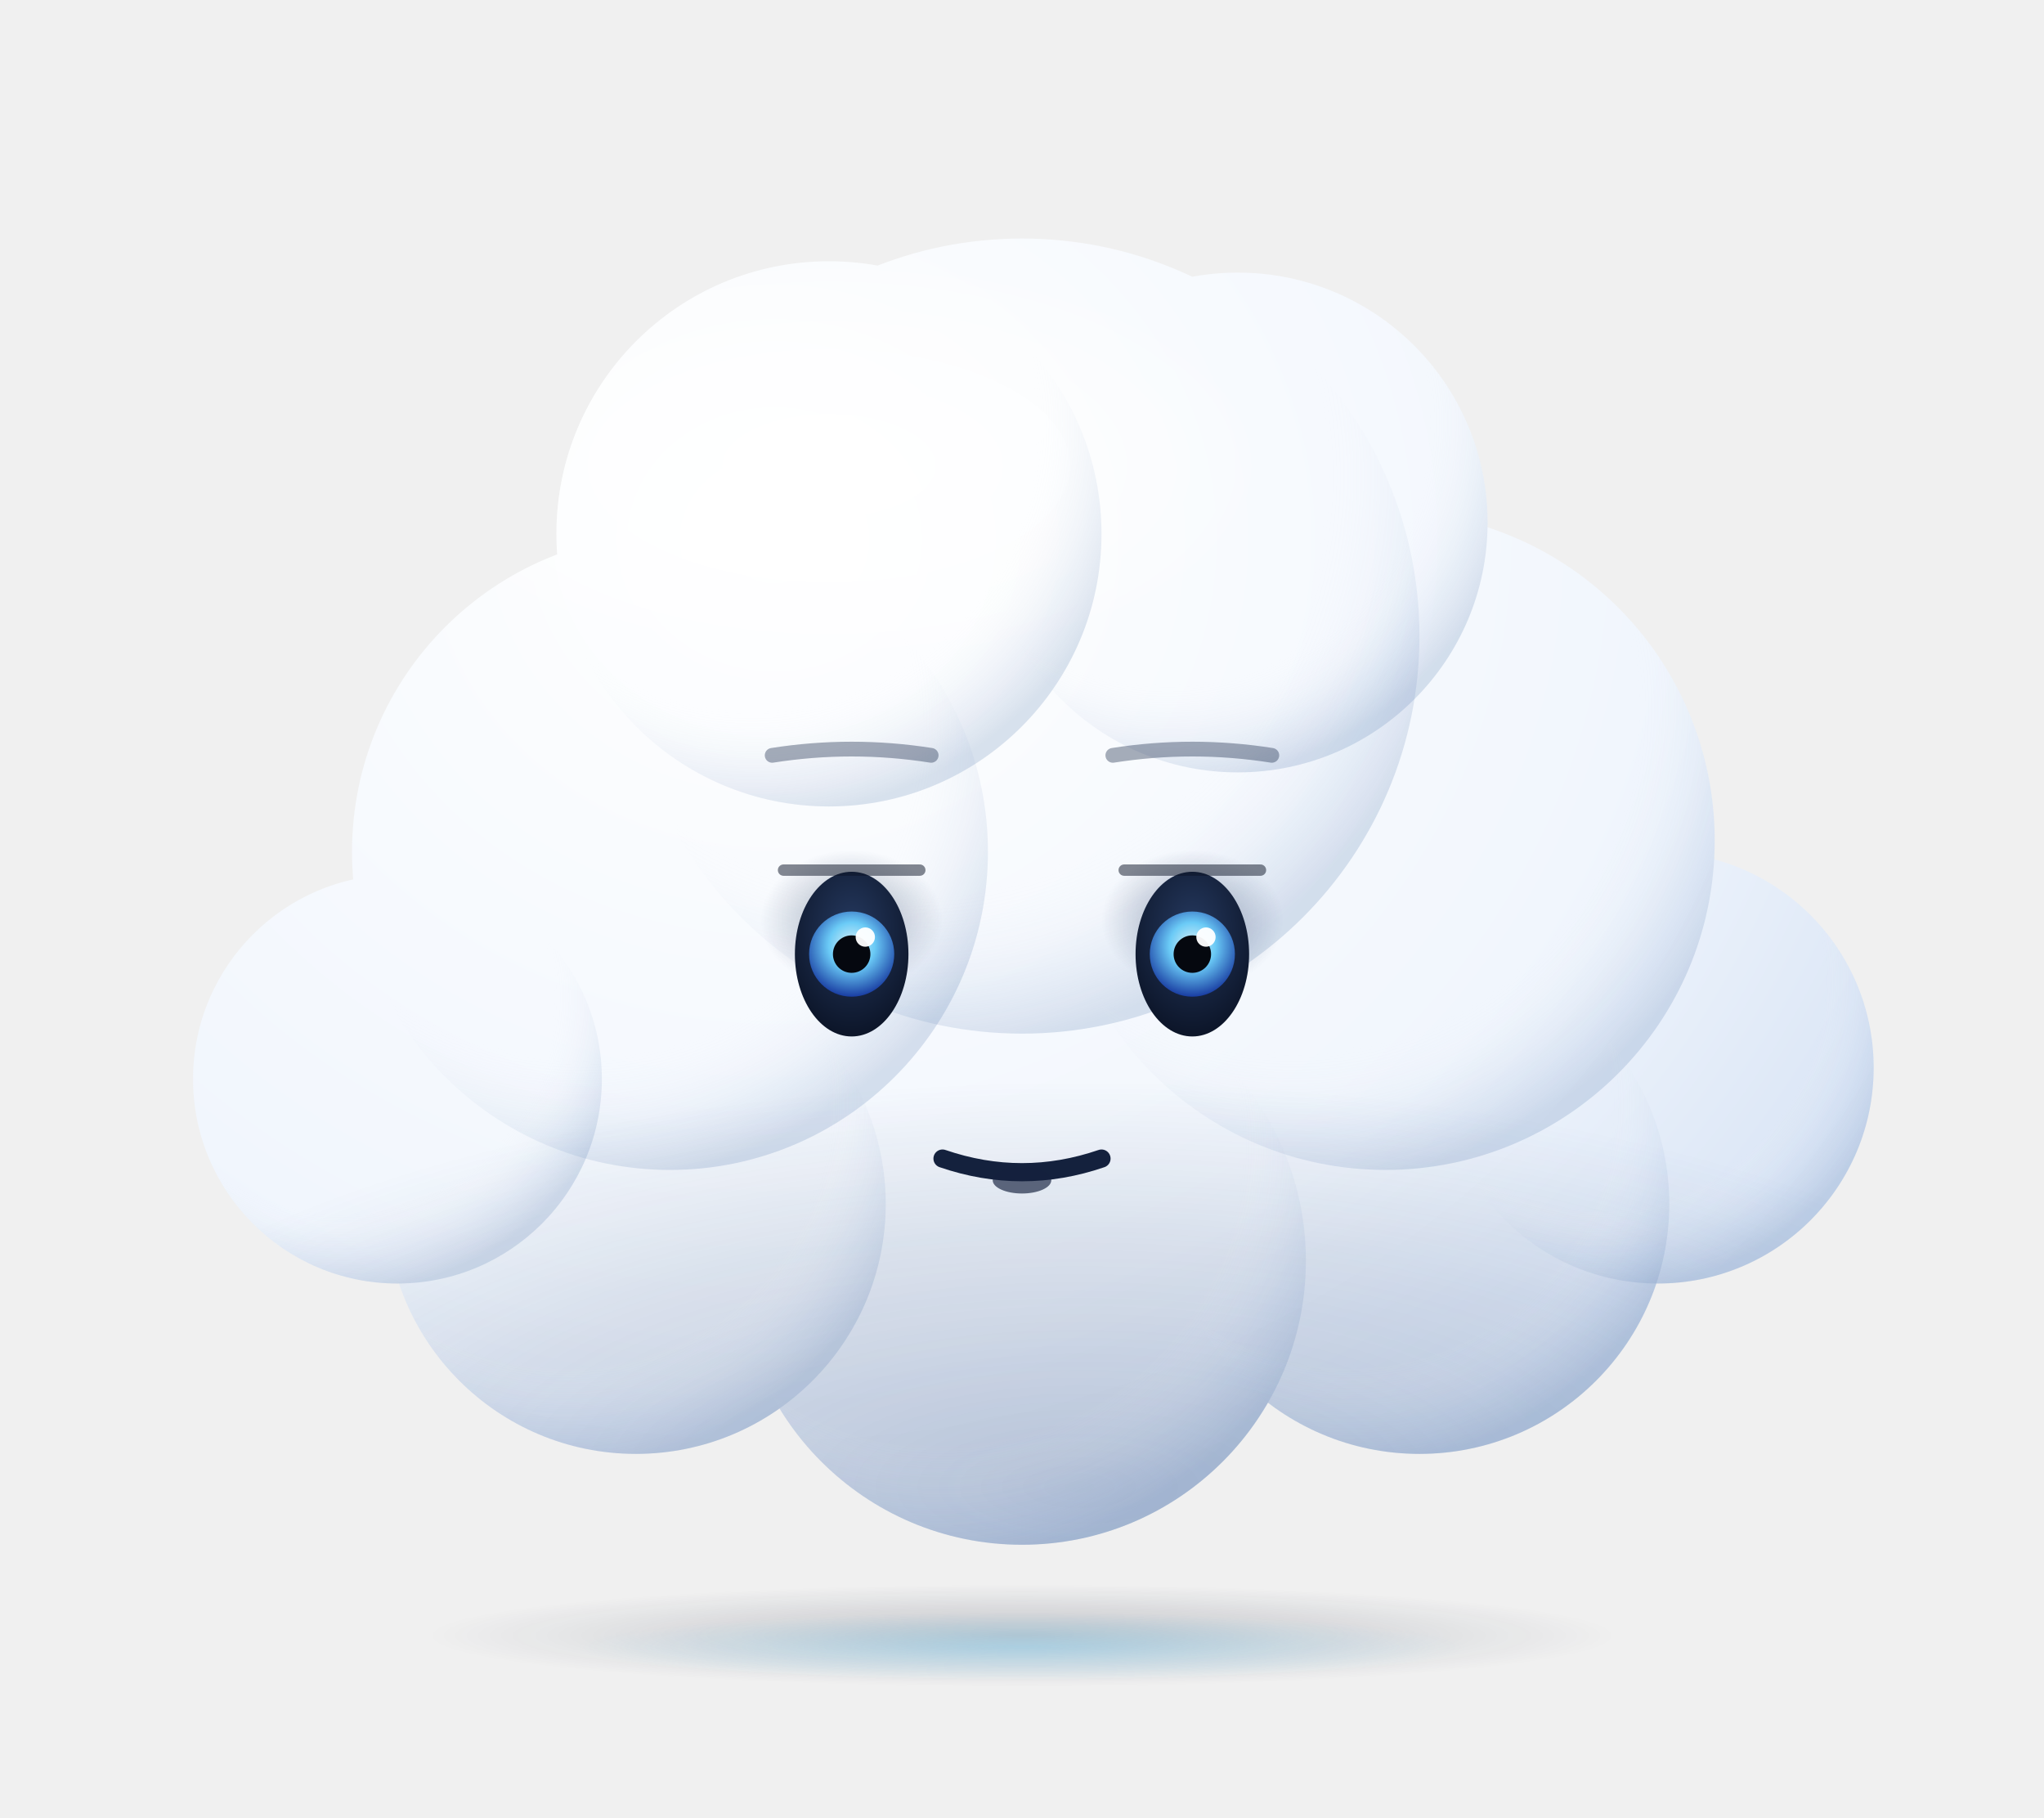
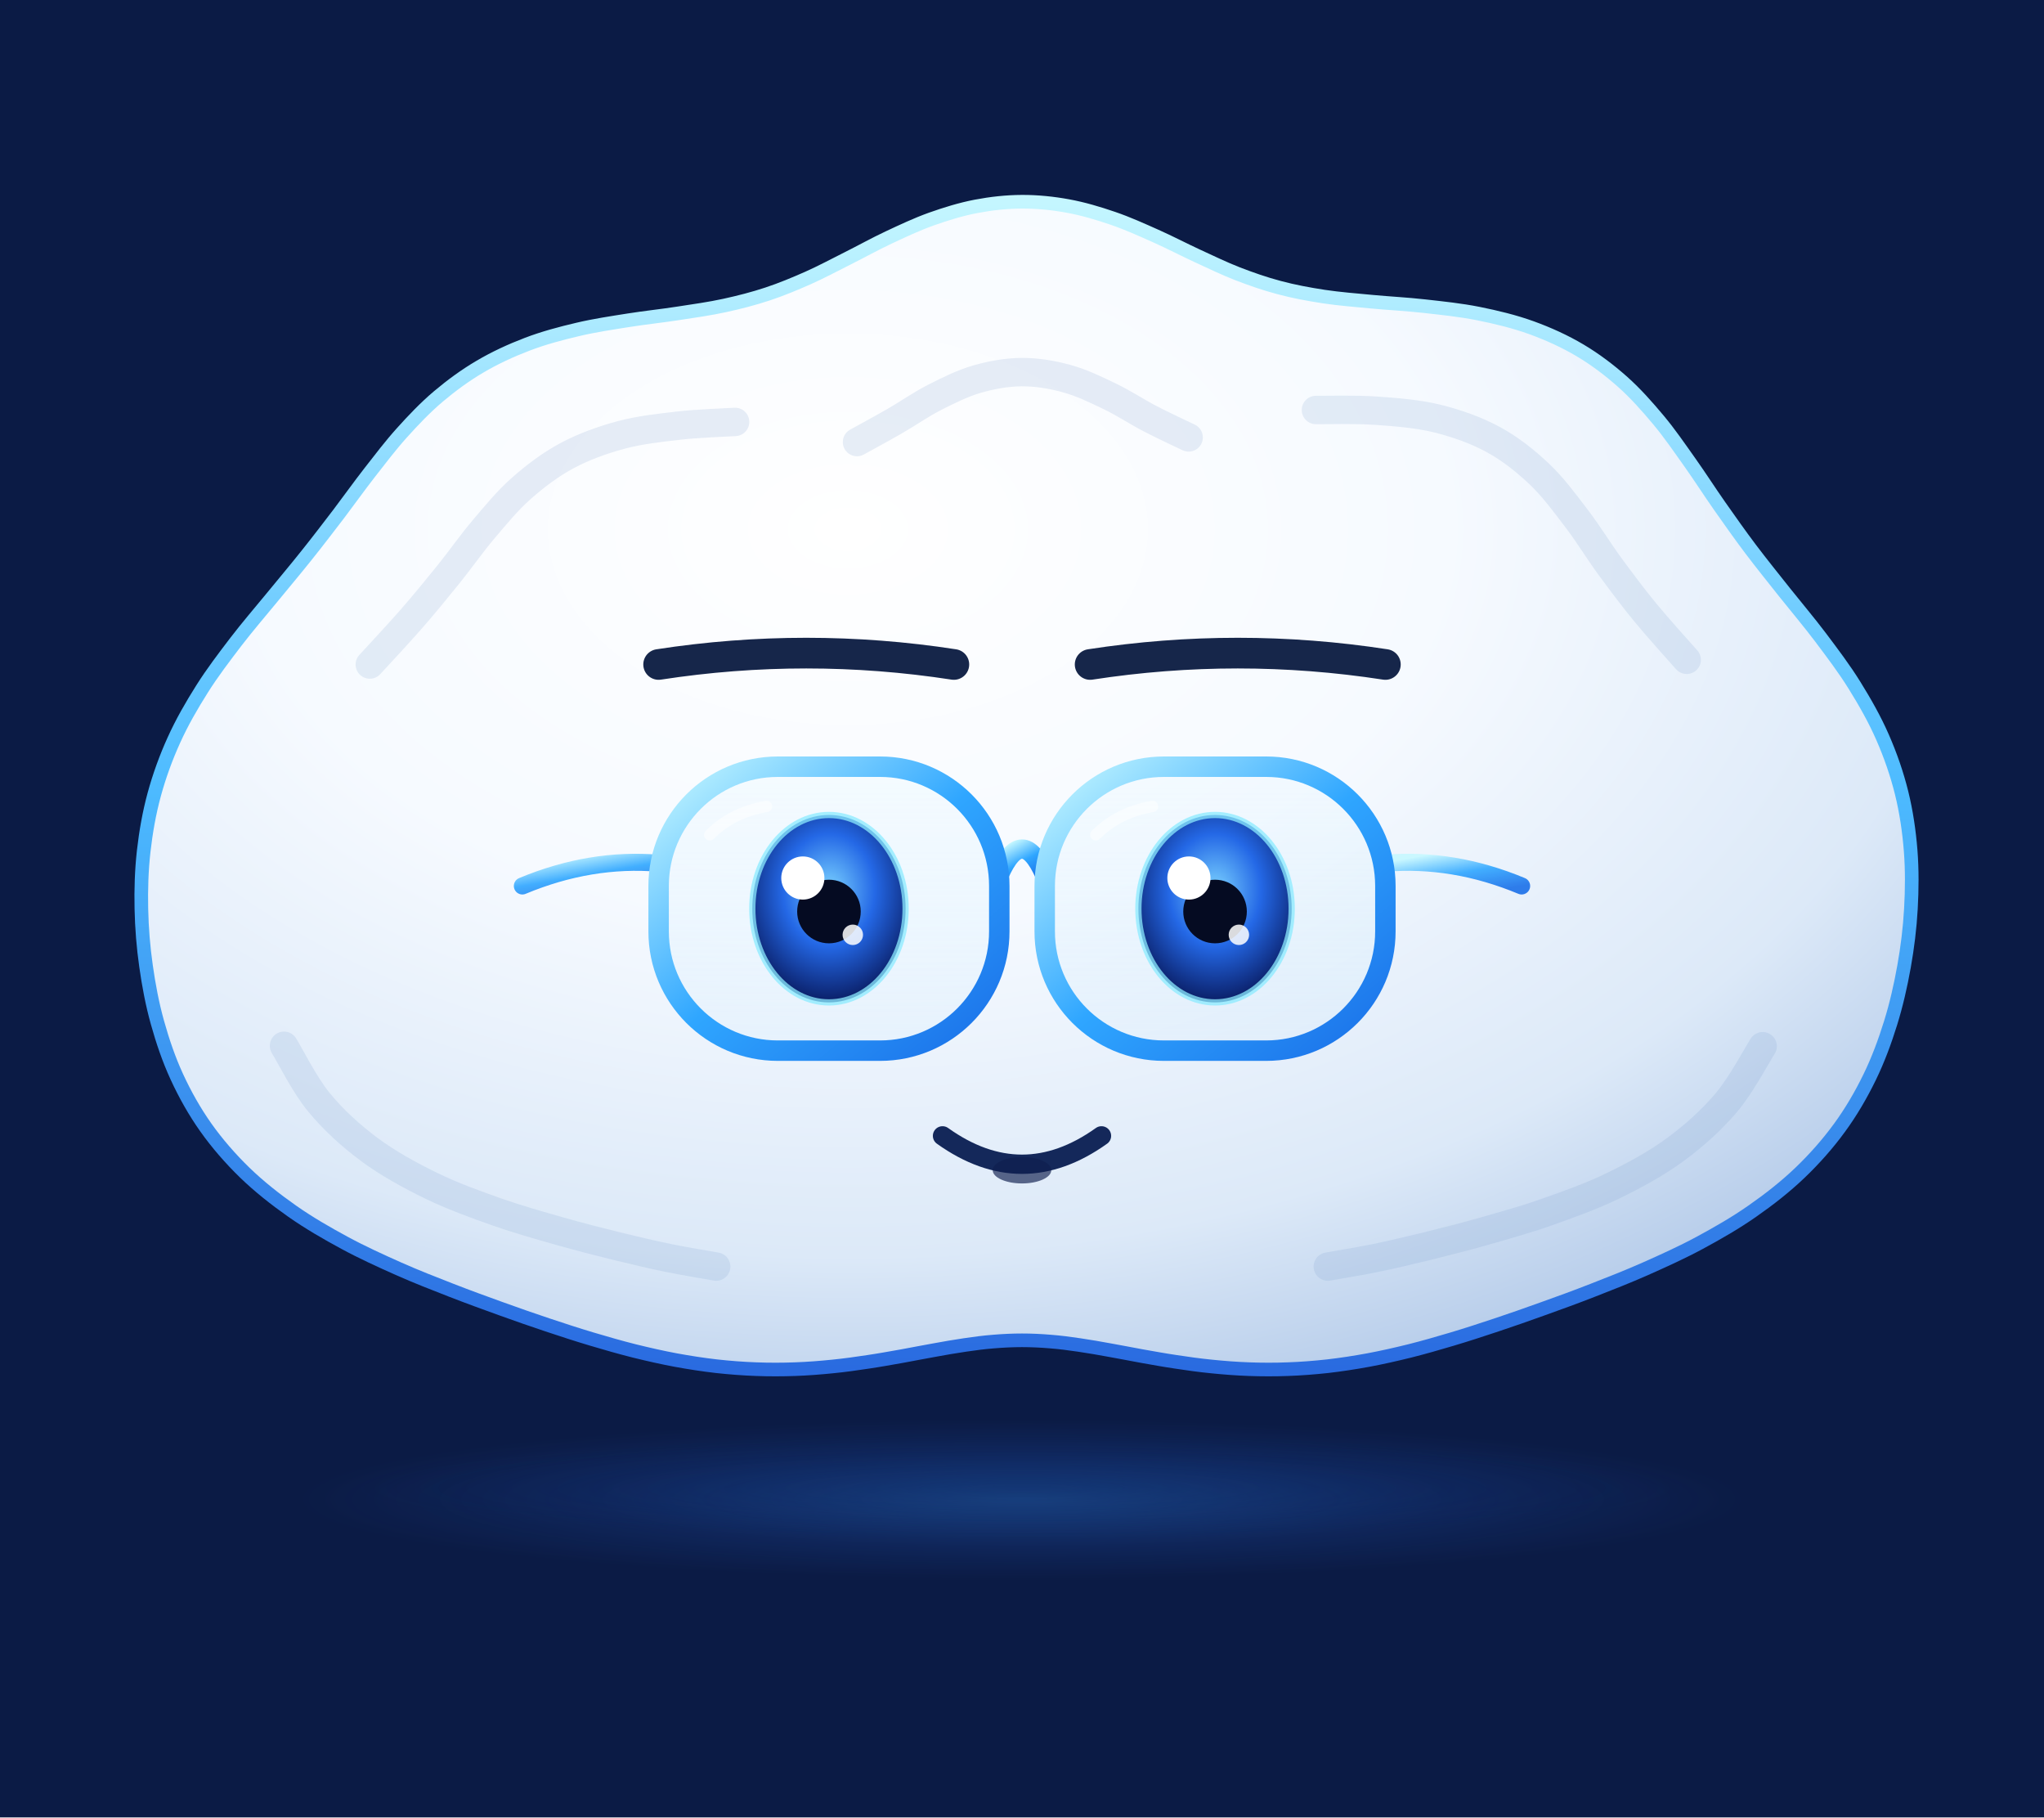
<svg xmlns="http://www.w3.org/2000/svg" viewBox="0 0 360 320" width="720" height="640">
+   <rect width="100%" height="100%" fill="#0B1B45" />
  <defs>
-     <radialGradient id="cl-body" cx="38%" cy="30%" r="78%">
+     <radialGradient id="cl-body" cx="40%" cy="28%" r="80%">
      <stop offset="0" stop-color="#FFFFFF" />
-       <stop offset="0.55" stop-color="#F1F6FD" />
-       <stop offset="0.85" stop-color="#D3E0F3" />
-       <stop offset="1" stop-color="#AAC0DE" />
+       <stop offset="0.42" stop-color="#F6FAFF" />
+       <stop offset="0.78" stop-color="#DCE9F8" />
+       <stop offset="1" stop-color="#B2C9E8" />
    </radialGradient>
-     <radialGradient id="cl-lobe" cx="36%" cy="30%" r="72%">
-       <stop offset="0" stop-color="#FFFFFF" stop-opacity="0" />
-       <stop offset="0.72" stop-color="#FFFFFF" stop-opacity="0" />
-       <stop offset="0.9" stop-color="#7F9CC8" stop-opacity="0.12" />
-       <stop offset="1" stop-color="#5D7FB0" stop-opacity="0.22" />
+     <linearGradient id="cl-rim" x1="0" y1="0" x2="0" y2="1">
+       <stop offset="0" stop-color="#C4F6FF" />
+       <stop offset="0.5" stop-color="#4DBBFF" />
+       <stop offset="1" stop-color="#2A6BE0" />
+     </linearGradient>
+     <linearGradient id="cl-frame" x1="0" y1="0" x2="1" y2="1">
+       <stop offset="0" stop-color="#C6F8FF" />
+       <stop offset="0.5" stop-color="#2FA6FF" />
+       <stop offset="1" stop-color="#1A6FE8" />
+     </linearGradient>
+     <linearGradient id="cl-glass" x1="0" y1="0" x2="0" y2="1">
+       <stop offset="0" stop-color="#E8F8FF" stop-opacity="0.26" />
+       <stop offset="1" stop-color="#9EDBFF" stop-opacity="0.07" />
+     </linearGradient>
+     <linearGradient id="cl-lid" x1="0" y1="0" x2="0" y2="1">
+       <stop offset="0" stop-color="#FFFFFF" />
+       <stop offset="1" stop-color="#DCEAF9" />
+     </linearGradient>
+     <radialGradient id="cl-iris" cx="50%" cy="40%" r="60%">
+       <stop offset="0" stop-color="#7AD2FF" />
+       <stop offset="0.5" stop-color="#2468E6" />
+       <stop offset="1" stop-color="#0A1E66" />
    </radialGradient>
-     <radialGradient id="cl-iris" cx="50%" cy="40%" r="60%">
-       <stop offset="0" stop-color="#E6FAFF" />
-       <stop offset="0.45" stop-color="#6FD3FF" />
-       <stop offset="1" stop-color="#1A3FA8" />
+     <radialGradient id="cl-halo" cx="50%" cy="50%" r="50%">
+       <stop offset="0" stop-color="#3B9BFF" stop-opacity="0.55" />
+       <stop offset="0.6" stop-color="#2F7BFF" stop-opacity="0.18" />
+       <stop offset="1" stop-color="#2F7BFF" stop-opacity="0" />
    </radialGradient>
-     <radialGradient id="cl-eye" cx="50%" cy="35%" r="70%">
-       <stop offset="0" stop-color="#25395F" />
-       <stop offset="1" stop-color="#0A1224" />
-     </radialGradient>
-     <radialGradient id="cl-hi" cx="50%" cy="50%" r="50%">
-       <stop offset="0" stop-color="#FFFFFF" stop-opacity="0.95" />
-       <stop offset="0.6" stop-color="#FFFFFF" stop-opacity="0.45" />
-       <stop offset="1" stop-color="#FFFFFF" stop-opacity="0" />
-     </radialGradient>
-     <radialGradient id="cl-shade" cx="50%" cy="50%" r="50%">
-       <stop offset="0" stop-color="#1E3A6E" stop-opacity="0.24" />
-       <stop offset="0.6" stop-color="#1E3A6E" stop-opacity="0.12" />
-       <stop offset="1" stop-color="#1E3A6E" stop-opacity="0" />
-     </radialGradient>
-     <radialGradient id="cl-socket" cx="50%" cy="50%" r="50%">
-       <stop offset="0" stop-color="#2A3F66" stop-opacity="0.42" />
-       <stop offset="1" stop-color="#2A3F66" stop-opacity="0" />
+     <radialGradient id="cl-coral" cx="50%" cy="50%" r="50%">
+       <stop offset="0" stop-color="#FF8A8A" stop-opacity="0.5" />
+       <stop offset="1" stop-color="#FF8A8A" stop-opacity="0" />
    </radialGradient>
    <radialGradient id="cl-ground" cx="50%" cy="50%" r="50%">
-       <stop offset="0" stop-color="#07102A" stop-opacity="0.6" />
-       <stop offset="1" stop-color="#07102A" stop-opacity="0" />
+       <stop offset="0" stop-color="#0B2A6B" stop-opacity="0.7" />
+       <stop offset="1" stop-color="#0B2A6B" stop-opacity="0" />
    </radialGradient>
-     <radialGradient id="cl-cyan" cx="50%" cy="50%" r="50%">
-       <stop offset="0" stop-color="#6FD3FF" stop-opacity="0.9" />
-       <stop offset="1" stop-color="#6FD3FF" stop-opacity="0" />
-     </radialGradient>
-     <radialGradient id="cl-coral" cx="50%" cy="50%" r="50%">
-       <stop offset="0" stop-color="#FF8A8A" stop-opacity="0.9" />
-       <stop offset="1" stop-color="#FF8A8A" stop-opacity="0" />
-     </radialGradient>
-     <clipPath id="cl-clip">
-       <circle cx="180" cy="112" r="70" />
-       <circle cx="118" cy="150" r="56" />
-       <circle cx="244" cy="148" r="58" />
-       <circle cx="146" cy="94" r="48" />
-       <circle cx="218" cy="92" r="44" />
-       <circle cx="70" cy="190" r="36" />
-       <circle cx="292" cy="188" r="38" />
-       <circle cx="112" cy="212" r="44" />
-       <circle cx="180" cy="222" r="50" />
-       <circle cx="250" cy="212" r="44" />
-     </clipPath>
-     <clipPath id="cl-ell-L">
-       <ellipse cx="150" cy="168" rx="10" ry="14.5" />
-     </clipPath>
-     <clipPath id="cl-ell-R">
-       <ellipse cx="210" cy="168" rx="10" ry="14.5" />
-     </clipPath>
-     <clipPath id="cl-lid-L">
-       <path d="M136 153.21 L164 153.21 L164 198 L136 198 Z" data-k="lidL" />
-     </clipPath>
-     <clipPath id="cl-lid-R">
-       <path d="M196 153.21 L224 153.21 L224 198 L196 198 Z" data-k="lidR" />
-     </clipPath>
  </defs>
-   <ellipse cx="180" cy="288" rx="104" ry="9" fill="url(#cl-ground)" fill-opacity="0.34" data-k="ground" />
-   <ellipse cx="180" cy="290" rx="78" ry="6" fill="url(#cl-cyan)" fill-opacity="0.38" data-k="glowCyan" />
-   <ellipse cx="180" cy="290" rx="60" ry="5" fill="url(#cl-coral)" fill-opacity="0" data-k="glowCoral" />
+   <ellipse cx="180" cy="264" rx="128" ry="14" fill="url(#cl-halo)" fill-opacity="0.6" data-k="glowCyan" />
+   <ellipse cx="180" cy="264" rx="96" ry="10" fill="url(#cl-coral)" fill-opacity="0" data-k="glowCoral" />
+   <ellipse cx="180" cy="262" rx="118" ry="9" fill="url(#cl-ground)" fill-opacity="0.5" data-k="ground" />
  <g transform="translate(0 0) translate(180 160) rotate(0) scale(1 1) translate(-180 -160)" data-k="body">
-     <g clip-path="url(#cl-clip)">
-       <rect x="0" y="0" width="360" height="320" fill="url(#cl-body)" />
-       <ellipse cx="146" cy="82" rx="78" ry="38" fill="url(#cl-hi)" />
-       <ellipse cx="190" cy="262" rx="186" ry="72" fill="url(#cl-shade)" />
-       <circle cx="180" cy="112" r="70" fill="url(#cl-lobe)" />
-       <circle cx="118" cy="150" r="56" fill="url(#cl-lobe)" />
-       <circle cx="244" cy="148" r="58" fill="url(#cl-lobe)" />
-       <circle cx="146" cy="94" r="48" fill="url(#cl-lobe)" />
-       <circle cx="218" cy="92" r="44" fill="url(#cl-lobe)" />
-       <circle cx="70" cy="190" r="36" fill="url(#cl-lobe)" />
-       <circle cx="292" cy="188" r="38" fill="url(#cl-lobe)" />
-       <circle cx="112" cy="212" r="44" fill="url(#cl-lobe)" />
-       <circle cx="180" cy="222" r="50" fill="url(#cl-lobe)" />
-       <circle cx="250" cy="212" r="44" fill="url(#cl-lobe)" />
+     <path d="M336.56 160 C336.37 163.41 335.95 166.83 335.35 170.18 C334.75 173.54 333.99 176.89 332.98 180.14 C331.97 183.39 330.78 186.62 329.28 189.69 C327.78 192.77 326.03 195.78 323.98 198.58 C321.94 201.38 319.57 204.06 317.01 206.51 C314.45 208.96 311.56 211.22 308.61 213.27 C305.67 215.33 302.47 217.16 299.34 218.85 C296.2 220.54 292.94 222.01 289.81 223.4 C286.68 224.79 283.55 226.01 280.55 227.18 C277.54 228.36 274.62 229.42 271.79 230.43 C268.96 231.45 266.24 232.4 263.57 233.29 C260.9 234.18 258.33 235.02 255.78 235.78 C253.23 236.54 250.75 237.25 248.29 237.87 C245.82 238.48 243.39 239.03 240.98 239.48 C238.57 239.92 236.19 240.29 233.83 240.56 C231.46 240.82 229.12 241 226.81 241.08 C224.51 241.17 222.22 241.16 219.98 241.08 C217.75 241 215.54 240.83 213.39 240.61 C211.24 240.4 209.13 240.1 207.09 239.79 C205.04 239.49 203.05 239.12 201.11 238.78 C199.17 238.43 197.29 238.05 195.46 237.73 C193.63 237.4 191.86 237.08 190.11 236.83 C188.37 236.57 186.68 236.35 185 236.22 C183.31 236.08 181.67 236 180 236 C178.33 236 176.69 236.08 175 236.22 C173.32 236.35 171.63 236.57 169.89 236.83 C168.14 237.08 166.37 237.4 164.54 237.73 C162.71 238.05 160.83 238.43 158.89 238.78 C156.95 239.12 154.96 239.49 152.91 239.79 C150.87 240.1 148.76 240.4 146.61 240.61 C144.46 240.83 142.25 241 140.02 241.08 C137.78 241.16 135.49 241.17 133.19 241.08 C130.88 241 128.54 240.82 126.17 240.56 C123.81 240.29 121.43 239.92 119.02 239.48 C116.61 239.03 114.18 238.48 111.71 237.87 C109.25 237.25 106.77 236.54 104.22 235.78 C101.67 235.02 99.1 234.18 96.43 233.29 C93.76 232.4 91.04 231.45 88.21 230.43 C85.38 229.41 82.46 228.35 79.46 227.18 C76.45 226.01 73.32 224.79 70.19 223.4 C67.07 222.01 63.81 220.53 60.69 218.84 C57.56 217.15 54.37 215.31 51.44 213.25 C48.51 211.19 45.64 208.93 43.1 206.47 C40.57 204.01 38.24 201.33 36.25 198.52 C34.26 195.71 32.57 192.69 31.15 189.61 C29.73 186.53 28.64 183.3 27.73 180.05 C26.82 176.8 26.19 173.45 25.72 170.11 C25.24 166.77 24.97 163.38 24.9 160 C24.83 156.62 24.93 153.21 25.31 149.86 C25.69 146.51 26.28 143.14 27.17 139.88 C28.06 136.62 29.23 133.39 30.64 130.29 C32.04 127.19 33.77 124.19 35.59 121.31 C37.41 118.42 39.51 115.68 41.55 113 C43.6 110.33 45.79 107.79 47.86 105.27 C49.93 102.74 51.99 100.3 53.95 97.84 C55.92 95.38 57.78 92.94 59.64 90.51 C61.49 88.07 63.24 85.61 65.1 83.22 C66.96 80.84 68.78 78.43 70.79 76.2 C72.8 73.97 74.89 71.77 77.18 69.83 C79.48 67.89 81.94 66.08 84.55 64.55 C87.16 63.01 89.98 61.71 92.84 60.62 C95.71 59.52 98.75 58.71 101.74 58.01 C104.72 57.3 107.81 56.85 110.76 56.38 C113.72 55.91 116.67 55.61 119.48 55.17 C122.29 54.74 125.01 54.36 127.62 53.79 C130.24 53.22 132.72 52.58 135.17 51.77 C137.62 50.96 139.94 49.99 142.3 48.95 C144.66 47.9 146.95 46.67 149.32 45.48 C151.68 44.3 154.04 42.98 156.49 41.83 C158.94 40.68 161.45 39.5 164.01 38.58 C166.58 37.67 169.23 36.85 171.89 36.34 C174.56 35.83 177.3 35.53 180 35.52 C182.7 35.51 185.44 35.79 188.11 36.28 C190.78 36.77 193.43 37.56 196 38.44 C198.58 39.32 201.09 40.46 203.56 41.56 C206.03 42.66 208.41 43.91 210.81 45.02 C213.21 46.12 215.54 47.26 217.95 48.2 C220.37 49.13 222.76 49.97 225.3 50.64 C227.83 51.32 230.42 51.8 233.15 52.22 C235.89 52.63 238.74 52.85 241.7 53.13 C244.66 53.41 247.77 53.56 250.89 53.91 C254 54.26 257.26 54.59 260.4 55.22 C263.54 55.85 266.73 56.62 269.72 57.7 C272.7 58.78 275.63 60.11 278.3 61.7 C280.98 63.29 283.48 65.19 285.78 67.23 C288.08 69.28 290.14 71.61 292.11 73.97 C294.09 76.34 295.83 78.89 297.62 81.41 C299.41 83.93 301.06 86.52 302.85 89.07 C304.64 91.62 306.43 94.16 308.35 96.71 C310.27 99.25 312.3 101.76 314.35 104.35 C316.41 106.94 318.61 109.53 320.66 112.25 C322.71 114.98 324.83 117.77 326.65 120.71 C328.47 123.64 330.21 126.7 331.58 129.85 C332.96 133 334.1 136.29 334.92 139.6 C335.74 142.92 336.24 146.34 336.51 149.74 C336.78 153.14 336.75 156.59 336.56 160 Z" fill="url(#cl-body)" />
+     <path d="M65.13 117.01 C66.35 115.67 70.15 111.62 72.47 108.96 C74.78 106.31 76.91 103.71 79.02 101.09 C81.13 98.47 83 95.77 85.13 93.25 C87.26 90.74 89.35 88.17 91.81 86 C94.26 83.83 96.94 81.8 99.87 80.23 C102.8 78.66 106.08 77.48 109.37 76.59 C112.65 75.71 116.22 75.32 119.57 74.94 C122.92 74.55 127.82 74.4 129.47 74.29" fill="none" stroke="#6F93C6" stroke-opacity="0.16" stroke-width="5" stroke-linecap="round" />
+     <path d="M231.77 72.19 C233.52 72.21 238.74 72.06 242.29 72.31 C245.85 72.56 249.64 72.85 253.09 73.69 C256.54 74.54 259.98 75.75 262.99 77.39 C266 79.02 268.71 81.19 271.16 83.51 C273.6 85.83 275.61 88.6 277.66 91.28 C279.72 93.97 281.46 96.86 283.48 99.63 C285.51 102.39 287.54 105.13 289.81 107.88 C292.07 110.64 295.86 114.8 297.07 116.18" fill="none" stroke="#6F93C6" stroke-opacity="0.16" stroke-width="5" stroke-linecap="round" />
+     <path d="M150.94 77.84 C152.05 77.22 155.35 75.44 157.62 74.13 C159.89 72.83 162.14 71.23 164.55 70 C166.96 68.78 169.48 67.51 172.06 66.76 C174.63 66.02 177.35 65.53 180 65.52 C182.65 65.51 185.37 65.97 187.95 66.69 C190.53 67.4 193.06 68.63 195.48 69.8 C197.91 70.96 200.19 72.49 202.5 73.69 C204.81 74.9 208.21 76.47 209.35 77.02" fill="none" stroke="#6F93C6" stroke-opacity="0.16" stroke-width="5" stroke-linecap="round" />
+     <path d="M126.14 223.02 C124.73 222.76 120.59 222.1 117.66 221.49 C114.73 220.89 111.75 220.18 108.56 219.4 C105.37 218.61 102.05 217.77 98.54 216.77 C95.03 215.77 91.28 214.72 87.51 213.4 C83.75 212.07 79.71 210.62 75.97 208.8 C72.23 206.97 68.37 204.87 65.07 202.42 C61.77 199.97 58.67 197.13 56.17 194.09 C53.66 191.04 51.05 185.79 50.02 184.14" fill="none" stroke="#6F93C6" stroke-opacity="0.16" stroke-width="5" stroke-linecap="round" />
+     <path d="M310.45 184.22 C309.39 185.88 306.63 191.11 304.05 194.15 C301.48 197.18 298.35 200.01 295.01 202.45 C291.68 204.9 287.81 206.98 284.05 208.81 C280.3 210.63 276.26 212.07 272.49 213.4 C268.73 214.73 264.97 215.77 261.46 216.77 C257.96 217.77 254.63 218.61 251.44 219.4 C248.25 220.18 245.27 220.89 242.34 221.49 C239.41 222.1 235.27 222.76 233.86 223.02" fill="none" stroke="#6F93C6" stroke-opacity="0.16" stroke-width="5" stroke-linecap="round" />
+     <path d="M336.56 160 C336.37 163.41 335.95 166.83 335.35 170.18 C334.75 173.54 333.99 176.89 332.98 180.14 C331.97 183.39 330.78 186.62 329.28 189.69 C327.78 192.77 326.03 195.78 323.98 198.58 C321.94 201.38 319.57 204.06 317.01 206.51 C314.45 208.96 311.56 211.22 308.61 213.27 C305.67 215.33 302.47 217.16 299.34 218.85 C296.2 220.54 292.94 222.01 289.81 223.4 C286.68 224.79 283.55 226.01 280.55 227.18 C277.54 228.36 274.62 229.42 271.79 230.43 C268.96 231.45 266.24 232.4 263.57 233.29 C260.9 234.18 258.33 235.02 255.78 235.78 C253.23 236.54 250.75 237.25 248.29 237.87 C245.82 238.48 243.39 239.03 240.98 239.48 C238.57 239.92 236.19 240.29 233.83 240.56 C231.46 240.82 229.12 241 226.81 241.08 C224.51 241.17 222.22 241.16 219.98 241.08 C217.75 241 215.54 240.83 213.39 240.61 C211.24 240.4 209.13 240.1 207.09 239.79 C205.04 239.49 203.05 239.12 201.11 238.78 C199.17 238.43 197.29 238.05 195.46 237.73 C193.63 237.4 191.86 237.08 190.11 236.83 C188.37 236.57 186.68 236.35 185 236.22 C183.31 236.08 181.67 236 180 236 C178.33 236 176.69 236.08 175 236.22 C173.32 236.35 171.63 236.57 169.89 236.83 C168.14 237.08 166.37 237.4 164.54 237.73 C162.71 238.05 160.83 238.43 158.89 238.78 C156.95 239.12 154.96 239.49 152.91 239.79 C150.87 240.1 148.76 240.4 146.61 240.61 C144.46 240.83 142.25 241 140.02 241.08 C137.78 241.16 135.49 241.17 133.19 241.08 C130.88 241 128.54 240.82 126.17 240.56 C123.81 240.29 121.43 239.92 119.02 239.48 C116.61 239.03 114.18 238.48 111.71 237.87 C109.25 237.25 106.77 236.54 104.22 235.78 C101.67 235.02 99.1 234.18 96.43 233.29 C93.76 232.4 91.04 231.45 88.21 230.43 C85.38 229.41 82.46 228.35 79.46 227.18 C76.45 226.01 73.32 224.79 70.19 223.4 C67.07 222.01 63.81 220.53 60.69 218.84 C57.56 217.15 54.37 215.31 51.44 213.25 C48.51 211.19 45.64 208.93 43.1 206.47 C40.57 204.01 38.24 201.33 36.25 198.52 C34.26 195.71 32.57 192.69 31.15 189.61 C29.73 186.53 28.64 183.3 27.73 180.05 C26.82 176.8 26.19 173.45 25.72 170.11 C25.24 166.77 24.97 163.38 24.9 160 C24.83 156.62 24.93 153.21 25.31 149.86 C25.69 146.51 26.28 143.14 27.17 139.88 C28.06 136.62 29.23 133.39 30.64 130.29 C32.04 127.19 33.77 124.19 35.59 121.31 C37.41 118.42 39.51 115.68 41.55 113 C43.6 110.33 45.79 107.79 47.86 105.27 C49.93 102.74 51.99 100.3 53.95 97.84 C55.92 95.38 57.78 92.94 59.64 90.51 C61.49 88.07 63.24 85.61 65.1 83.22 C66.96 80.84 68.78 78.43 70.79 76.2 C72.8 73.97 74.89 71.77 77.18 69.83 C79.48 67.89 81.94 66.08 84.55 64.55 C87.16 63.01 89.98 61.71 92.84 60.62 C95.71 59.52 98.75 58.71 101.74 58.01 C104.72 57.3 107.81 56.85 110.76 56.38 C113.72 55.91 116.67 55.61 119.48 55.17 C122.29 54.74 125.01 54.36 127.62 53.79 C130.24 53.22 132.72 52.58 135.17 51.77 C137.62 50.96 139.94 49.99 142.3 48.95 C144.66 47.9 146.95 46.67 149.32 45.48 C151.68 44.3 154.04 42.98 156.49 41.83 C158.94 40.68 161.45 39.5 164.01 38.58 C166.58 37.67 169.23 36.85 171.89 36.34 C174.56 35.83 177.3 35.53 180 35.52 C182.7 35.51 185.44 35.79 188.11 36.28 C190.78 36.77 193.43 37.56 196 38.44 C198.58 39.32 201.09 40.46 203.56 41.56 C206.03 42.66 208.41 43.91 210.81 45.02 C213.21 46.12 215.54 47.26 217.95 48.2 C220.37 49.13 222.76 49.97 225.3 50.64 C227.83 51.32 230.42 51.8 233.15 52.22 C235.89 52.63 238.74 52.85 241.7 53.13 C244.66 53.41 247.77 53.56 250.89 53.91 C254 54.26 257.26 54.59 260.4 55.22 C263.54 55.85 266.73 56.62 269.72 57.7 C272.7 58.78 275.63 60.11 278.3 61.7 C280.98 63.29 283.48 65.19 285.78 67.23 C288.08 69.28 290.14 71.61 292.11 73.97 C294.09 76.34 295.83 78.89 297.62 81.41 C299.41 83.93 301.06 86.52 302.85 89.07 C304.64 91.62 306.43 94.16 308.35 96.71 C310.27 99.25 312.3 101.76 314.35 104.35 C316.41 106.94 318.61 109.53 320.66 112.25 C322.71 114.98 324.83 117.77 326.65 120.71 C328.47 123.64 330.21 126.7 331.58 129.85 C332.96 133 334.1 136.29 334.92 139.6 C335.74 142.92 336.24 146.34 336.51 149.74 C336.78 153.14 336.75 156.59 336.56 160 Z" fill="none" stroke="url(#cl-rim)" stroke-width="2.4" stroke-linejoin="round" />
+     <path d="M176 154 Q180 145 184 154" fill="none" stroke="url(#cl-frame)" stroke-width="3.4" stroke-linecap="round" />
+     <path d="M116 152 Q104 151 92 156" fill="none" stroke="url(#cl-frame)" stroke-width="3" stroke-linecap="round" opacity="0.9" />
+     <path d="M244 152 Q256 151 268 156" fill="none" stroke="url(#cl-frame)" stroke-width="3" stroke-linecap="round" opacity="0.9" />
+     <rect x="116" y="135" width="60" height="50" rx="21" fill="url(#cl-glass)" />
+     <g transform="translate(0 0)" data-k="gazeL">
+       <ellipse cx="146" cy="160" rx="13.5" ry="16.5" fill="url(#cl-iris)" />
+       <ellipse cx="146" cy="160" rx="13.5" ry="16.5" fill="none" stroke="#8BEBFF" stroke-width="1.1" stroke-opacity="0.75" />
+       <circle cx="146" cy="160.5" r="5.6" fill="#050B22" />
+       <circle cx="141.4" cy="154.6" r="3.8" fill="#FFFFFF" />
+       <circle cx="150.2" cy="164.6" r="1.8" fill="#FFFFFF" fill-opacity="0.85" />
    </g>
-     <ellipse cx="150" cy="162" rx="16" ry="12.325" fill="url(#cl-socket)" />
-     <g clip-path="url(#cl-lid-L)">
-       <g clip-path="url(#cl-ell-L)">
-         <ellipse cx="150" cy="168" rx="10" ry="14.5" fill="url(#cl-eye)" />
-         <g transform="translate(0 0)" data-k="gazeL">
-           <circle cx="150" cy="168" r="7.5" fill="url(#cl-iris)" fill-opacity="0.95" />
-           <circle cx="150" cy="168" r="3.3" fill="#05080F" />
-           <circle cx="152.4" cy="165" r="1.7" fill="#FFFFFF" fill-opacity="0.95" />
-         </g>
-       </g>
+     <path d="M0 0" fill="url(#cl-lid)" data-k="lidL" />
+     <rect x="116" y="135" width="60" height="50" rx="21" fill="none" stroke="url(#cl-frame)" stroke-width="3.6" />
+     <path d="M125 147 Q129 143 135 142" fill="none" stroke="#FFFFFF" stroke-width="2" stroke-linecap="round" stroke-opacity="0.5" />
+     <rect x="184" y="135" width="60" height="50" rx="21" fill="url(#cl-glass)" />
+     <g transform="translate(0 0)" data-k="gazeR">
+       <ellipse cx="214" cy="160" rx="13.5" ry="16.5" fill="url(#cl-iris)" />
+       <ellipse cx="214" cy="160" rx="13.5" ry="16.5" fill="none" stroke="#8BEBFF" stroke-width="1.1" stroke-opacity="0.75" />
+       <circle cx="214" cy="160.5" r="5.6" fill="#050B22" />
+       <circle cx="209.4" cy="154.6" r="3.8" fill="#FFFFFF" />
+       <circle cx="218.2" cy="164.6" r="1.8" fill="#FFFFFF" fill-opacity="0.85" />
    </g>
-     <path d="M138 153.21 L162 153.21" fill="none" stroke="#0A1224" stroke-opacity="0.5" stroke-width="2" stroke-linecap="round" data-k="lidEdgeL" />
-     <path d="M136 133 Q150 130.8 164 133" fill="none" stroke="#1B2A4A" stroke-opacity="0.38" stroke-width="2.6" stroke-linecap="round" data-k="browL" />
-     <ellipse cx="210" cy="162" rx="16" ry="12.325" fill="url(#cl-socket)" />
-     <g clip-path="url(#cl-lid-R)">
-       <g clip-path="url(#cl-ell-R)">
-         <ellipse cx="210" cy="168" rx="10" ry="14.5" fill="url(#cl-eye)" />
-         <g transform="translate(0 0)" data-k="gazeR">
-           <circle cx="210" cy="168" r="7.5" fill="url(#cl-iris)" fill-opacity="0.95" />
-           <circle cx="210" cy="168" r="3.3" fill="#05080F" />
-           <circle cx="212.4" cy="165" r="1.7" fill="#FFFFFF" fill-opacity="0.95" />
-         </g>
-       </g>
-     </g>
-     <path d="M198 153.21 L222 153.21" fill="none" stroke="#0A1224" stroke-opacity="0.5" stroke-width="2" stroke-linecap="round" data-k="lidEdgeR" />
-     <path d="M224 133 Q210 130.8 196 133" fill="none" stroke="#1B2A4A" stroke-opacity="0.38" stroke-width="2.6" stroke-linecap="round" data-k="browR" />
-     <path d="M166 204 Q180 208.8 194 204" fill="none" stroke="#14213D" stroke-width="3.2" stroke-linecap="round" data-k="smile" />
-     <ellipse cx="180" cy="207.82" rx="5.16" ry="2.33" fill="#14213D" fill-opacity="0.66" data-k="mouthOpen" />
+     <path d="M0 0" fill="url(#cl-lid)" data-k="lidR" />
+     <rect x="184" y="135" width="60" height="50" rx="21" fill="none" stroke="url(#cl-frame)" stroke-width="3.6" />
+     <path d="M193 147 Q197 143 203 142" fill="none" stroke="#FFFFFF" stroke-width="2" stroke-linecap="round" stroke-opacity="0.5" />
+     <path d="M116 117 Q142 113 168 117" fill="none" stroke="#16264A" stroke-width="5.4" stroke-linecap="round" data-k="browL" />
+     <path d="M244 117 Q218 113 192 117" fill="none" stroke="#16264A" stroke-width="5.4" stroke-linecap="round" data-k="browR" />
+     <path d="M166 200 Q180 210 194 200" fill="none" stroke="#14285A" stroke-width="3.4" stroke-linecap="round" data-k="smile" />
+     <ellipse cx="180" cy="206.05" rx="5.16" ry="2.33" fill="#0E1E4E" fill-opacity="0.66" data-k="mouthOpen" />
  </g>
</svg>
